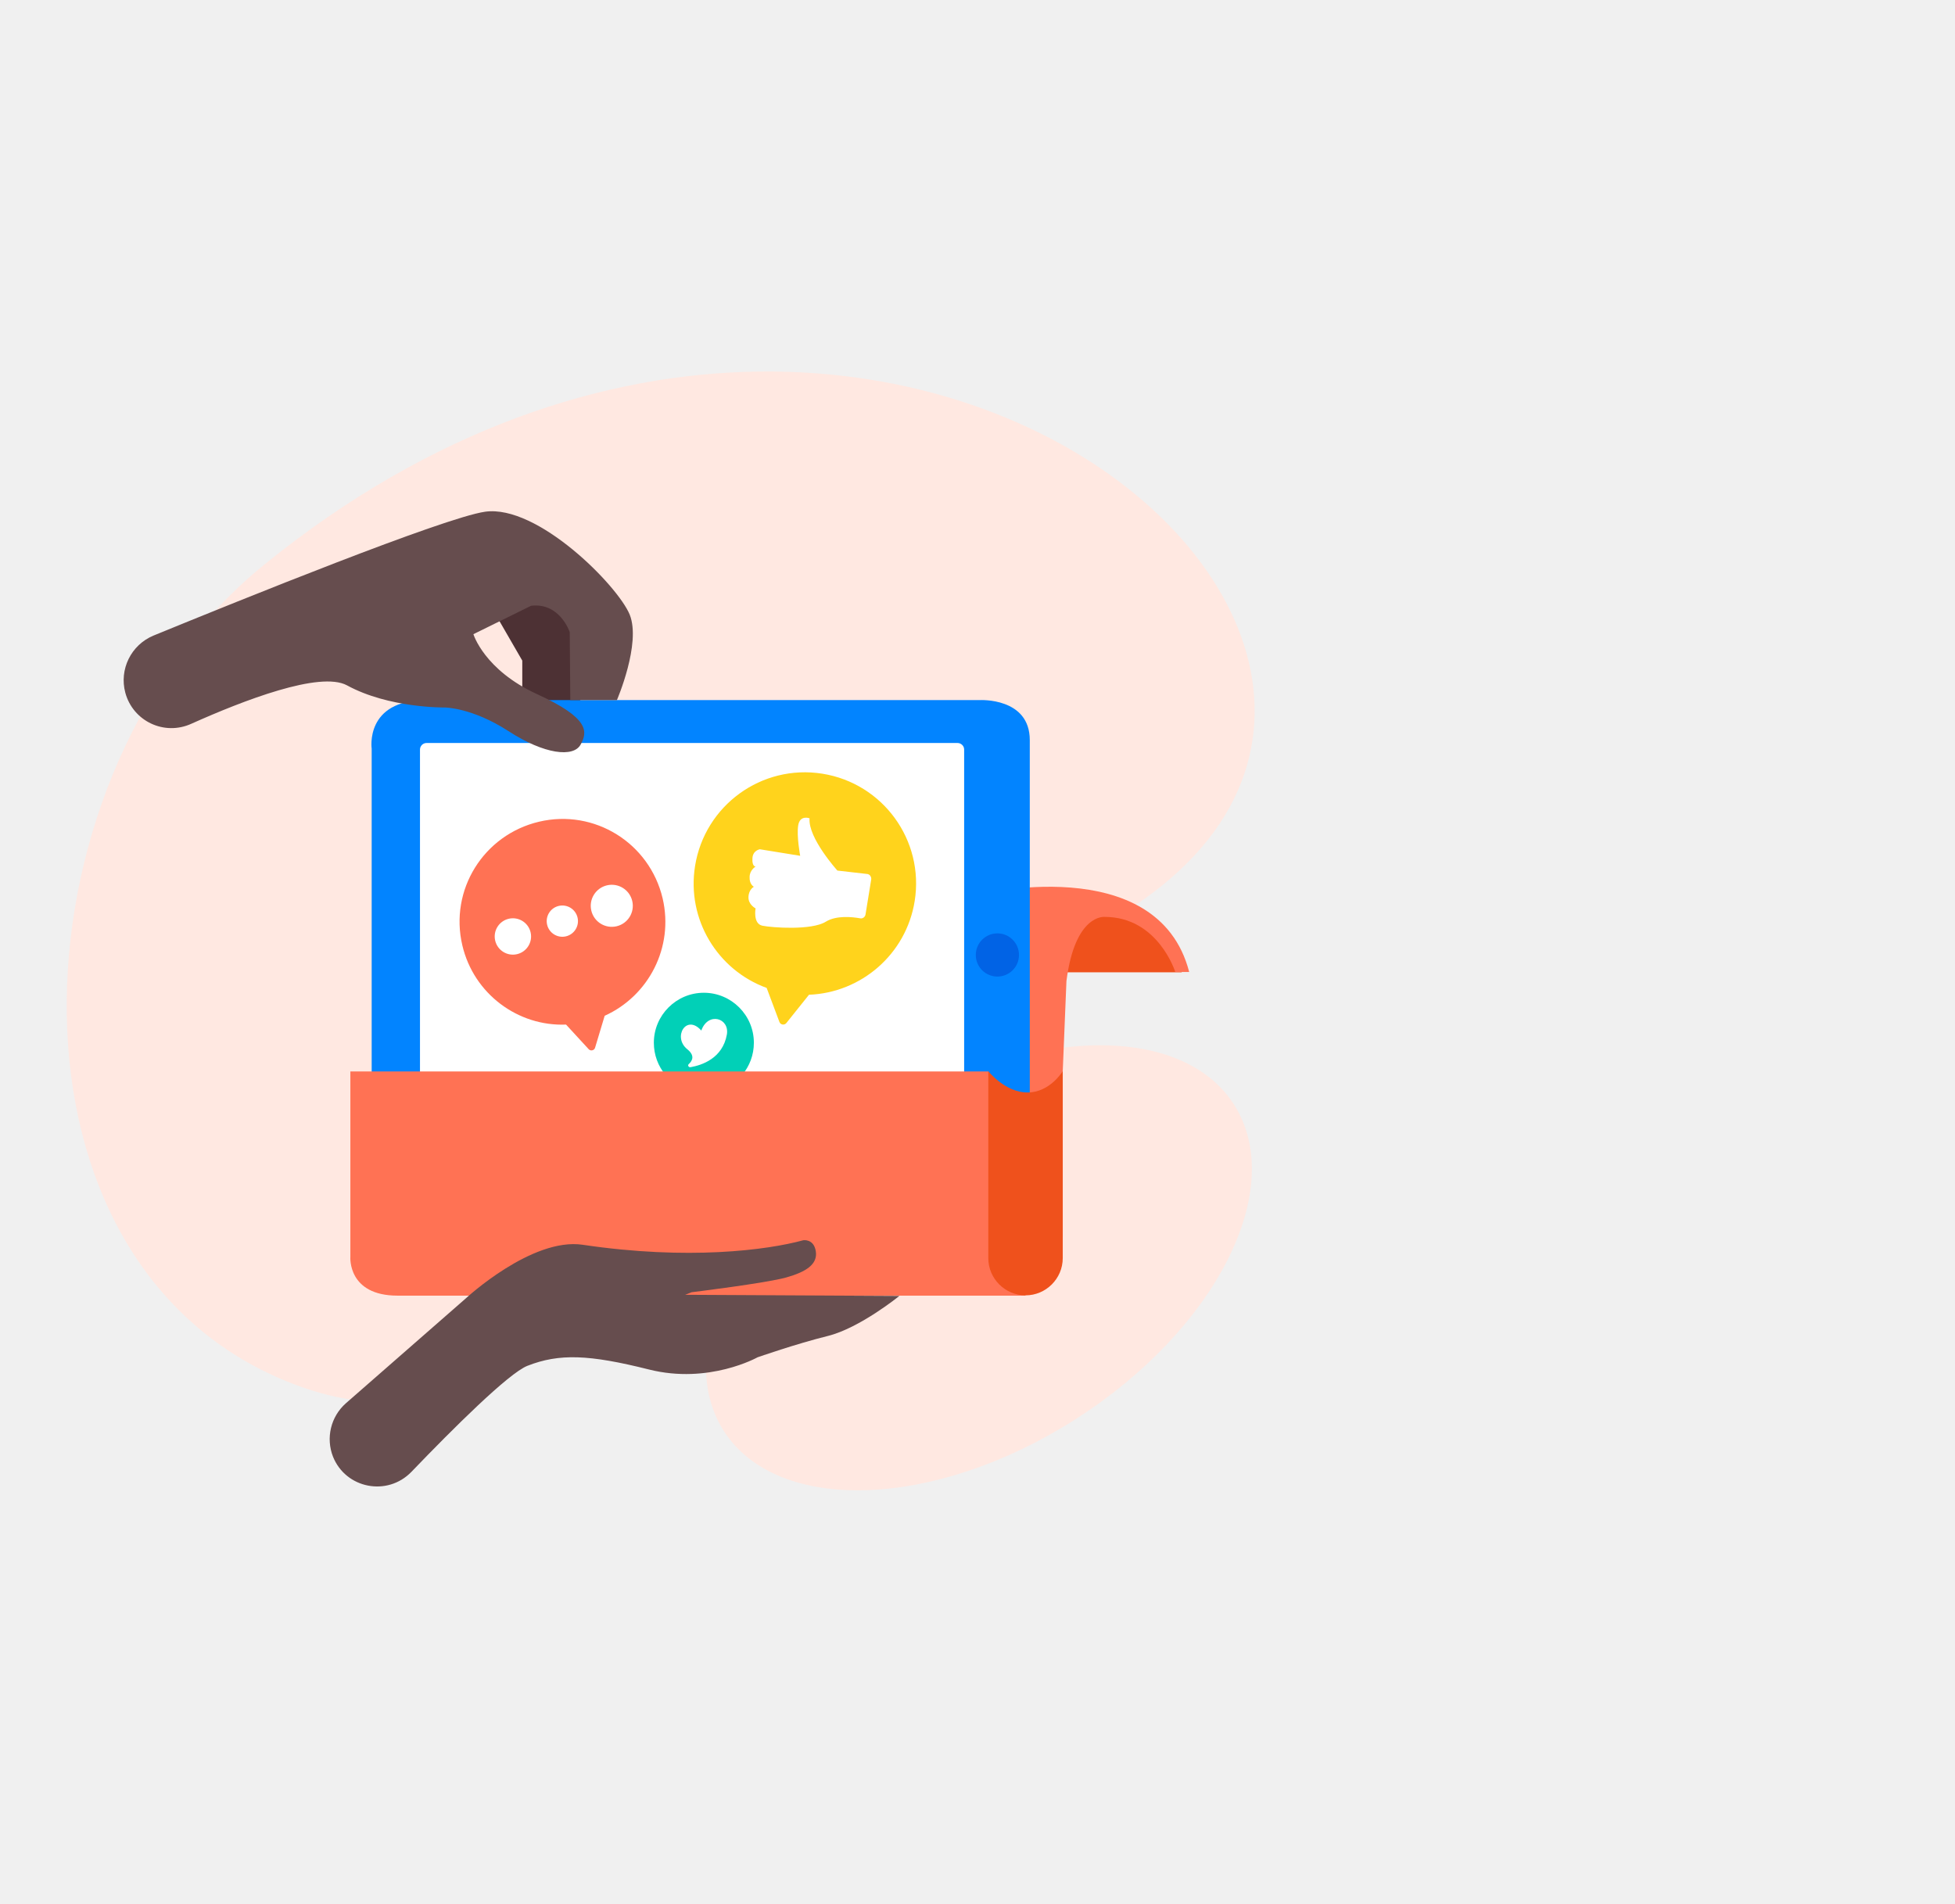
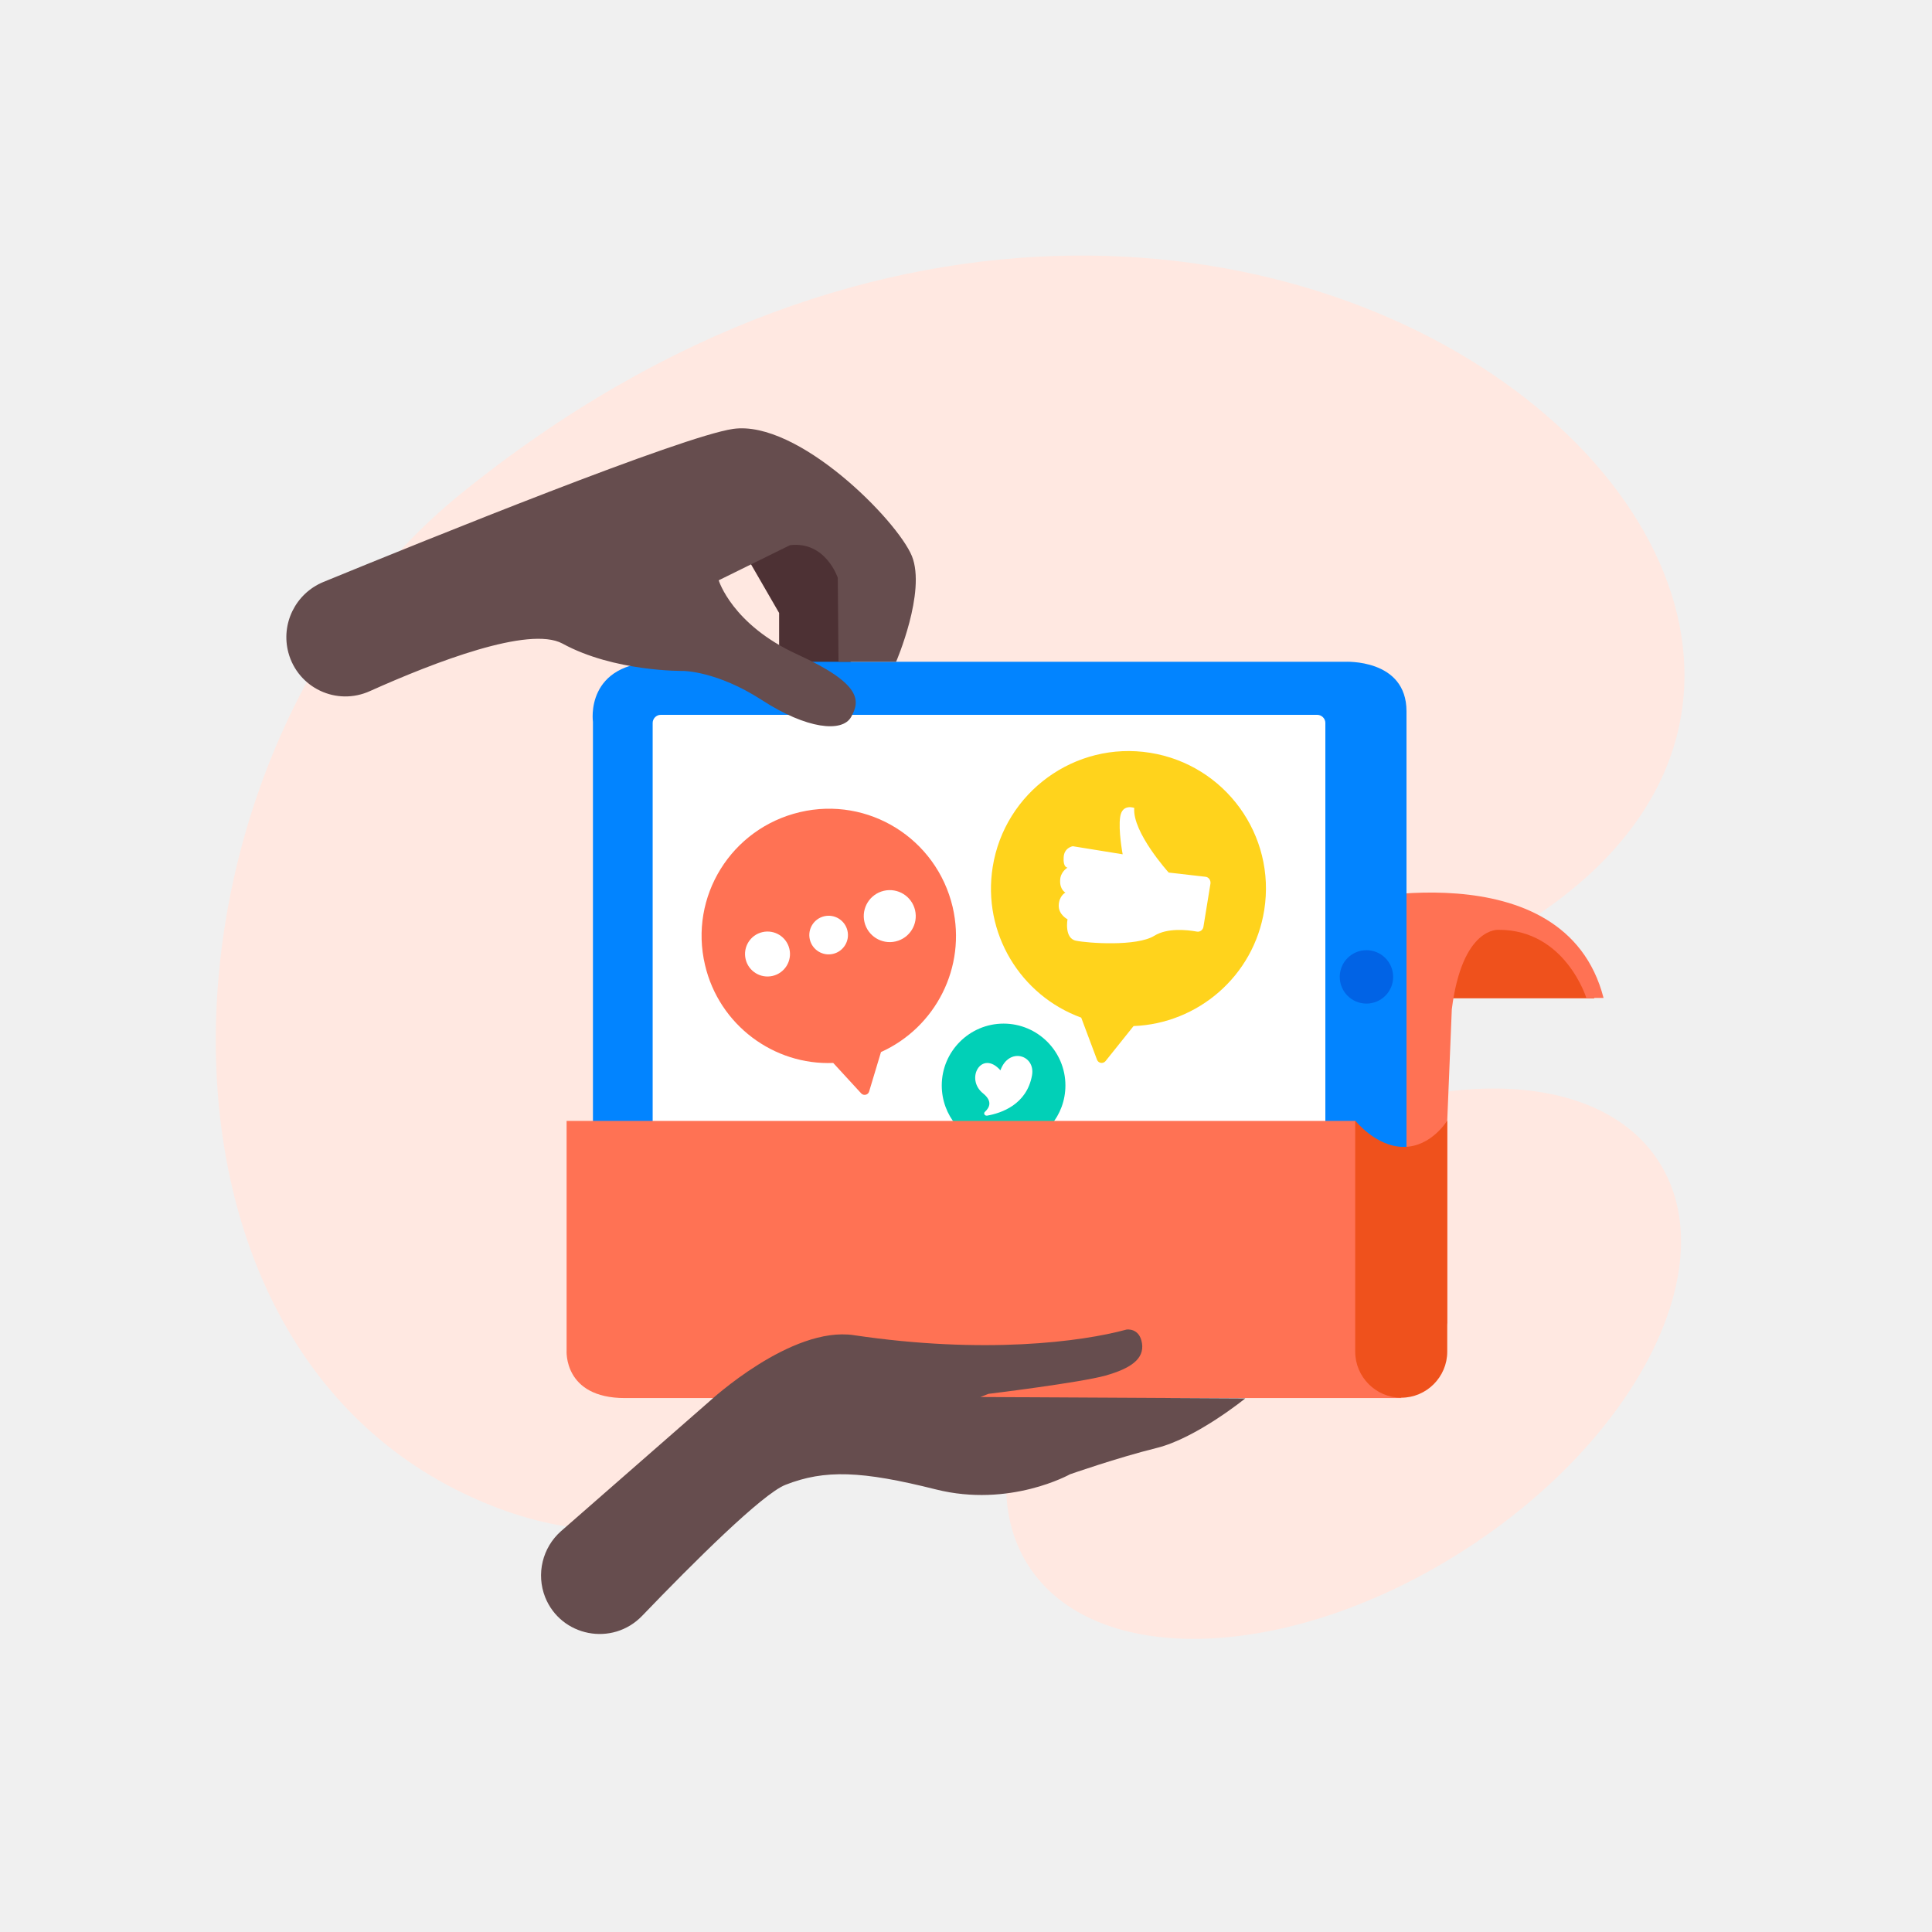
- <svg xmlns="http://www.w3.org/2000/svg" version="1.1" id="Layer_1" x="0px" y="0px" viewBox="0 0 688 670" enable-background="new 0 0 688 670" xml:space="preserve">
-   <path fill="#FFE8E1" d="M310.5,392.9c-49.6,31.7-74.6,81.2-55.8,110.7c18.8,29.4,74.2,27.6,123.8-4.1  c49.6-31.7,74.6-81.2,55.8-110.7C415.6,359.4,360.1,361.2,310.5,392.9z M336.2,345.8c256.2-69.6-6.1-339.5-243.3-147  C4.6,270.5-5.8,440.1,98.6,485.2C203,530.3,226.5,375.6,336.2,345.8z" />
-   <polygon fill="#4D3134" points="174.5,216.4 183.8,232.5 183.8,241.7 186.6,251.4 198.4,251.4 210.2,241.3 208.2,215.2 198.9,206.9   180.8,207.9 " />
-   <polygon fill="#EF511C" points="372.4,342.2 415.9,342.2 411.9,335.3 401.4,324.1 382.4,319.2 373.3,325.7 " />
-   <path fill="#FF7254" d="M343.5,315c0,0,63.9-16,75,27.1h-4.9c0,0-6-19.4-24.9-19.4c0,0-10.4-1.1-13.4,22.6l-1.3,31.7l0,58.2  L343.5,315z" />
-   <path fill="#0284FF" d="M130.8,381.6V263.5c0,0-2.5-17.1,19.1-17.1h194.9c0,0,17.6-1,17.6,14.1v141.2H130.7L130.8,381.6z" />
-   <path fill="#FFFFFF" d="M337,389.6H150.1c-1.2,0-2.3-1-2.3-2.3V263.8c0-1.2,1-2.3,2.3-2.3H337c1.2,0,2.3,1,2.3,2.3v123.6  C339.3,388.6,338.3,389.6,337,389.6z" />
-   <path fill="#FF7254" d="M233.2,316.2c-4.6-19.5-24-31.6-43.5-27s-31.6,24-27,43.5c4,17.1,19.6,28.6,36.5,27.9l8,8.7  c0.7,0.7,1.9,0.4,2.2-0.5l3.4-11.3C228.3,350.5,237.2,333.4,233.2,316.2z" />
-   <ellipse transform="matrix(0.9737 -0.2277 0.2277 0.9737 -70.3073 49.756)" fill="#FFFFFF" cx="180.5" cy="329.6" rx="6.4" ry="6.4" />
-   <ellipse transform="matrix(0.9737 -0.2277 0.2277 0.9737 -68.6196 53.5807)" fill="#FFFFFF" cx="197.9" cy="324.2" rx="5.5" ry="5.5" />
-   <ellipse transform="matrix(0.9737 -0.2277 0.2277 0.9737 -66.9319 57.4055)" fill="#FFFFFF" cx="215.3" cy="318.8" rx="7.4" ry="7.4" />
-   <path fill="#01D0B7" d="M265.3,367c0-9.7-7.9-17.6-17.6-17.6c-9.7,0-17.6,7.9-17.6,17.6c0,8.6,6.1,15.7,14.2,17.3l2.8,5  c0.2,0.4,0.9,0.4,1.1,0l2.8-5C259.2,382.7,265.3,375.6,265.3,367z" />
-   <path fill="#FFFFFF" d="M246.8,362.7c-5.3-6-10.2,2.4-4.9,6.6c2.7,2.2,1.8,4,0.5,5.2c-0.5,0.4-0.1,1.2,0.6,1.1  c4-0.7,11.3-3.1,12.8-11.5C256.8,358.3,249.2,356,246.8,362.7z" />
-   <path fill="#FFD31C" d="M321.9,317.1c3.4-21.4-11.2-41.4-32.5-44.8c-21.4-3.4-41.4,11.2-44.8,32.5c-3,18.8,7.9,36.6,25.2,42.9  l4.5,12c0.4,1,1.7,1.2,2.4,0.4l8-10C303,349.4,318.9,335.9,321.9,317.1z" />
-   <path fill="#FFFFFF" d="M294.7,306.4c0,0-10.4-11.5-9.8-18.4c0,0-3.4-1.3-4,2.5c-0.6,3.8,0.7,10.7,0.7,10.7l-14.2-2.3  c0,0-2.5,0.4-2.6,3.2c-0.2,2.9,1.1,2.9,1.1,2.9s-2.1,1.2-2.1,3.7c-0.1,2.6,1.5,3.4,1.5,3.4s-1.8,0.9-1.9,3.6c-0.1,2.7,2.5,4,2.5,4  s-1,5.4,2.4,6.1c3.4,0.7,17.3,1.7,22.3-1.4c3.7-2.3,9.3-1.7,12.1-1.2c0.9,0.2,1.8-0.5,1.9-1.4l2-12.3c0.1-0.9-0.5-1.8-1.4-1.9  L294.7,306.4z" />
-   <circle fill="#0163E5" cx="351" cy="336.1" r="7.6" />
-   <path fill="#FF7254" d="M123.3,377.1v65.3c0,0-1,13.6,16.6,13.6h221.1l-13.1-13.1v-65.8H123.3z" />
-   <path fill="#EF511C" d="M374,442.8c0,7.2-5.9,13.1-13.1,13.1s-13.1-5.9-13.1-13.1v-65.8c0,0,5.9,7.5,13.8,7.5s12.4-7.5,12.4-7.5  L374,442.8z" />
-   <path fill="#664D4E" d="M44.1,243.8c-2.2-8.2,2-16.8,9.9-20.1c30.5-12.5,102.2-41.5,116.7-43.6c18.5-2.6,46.7,26,50.9,36.2  c4.1,10.2-4.5,30.1-4.5,30.1h-16.4l-0.2-23.9c0,0-3.4-10.5-13.6-9.3l-20.3,10c0,0,3.8,12.6,22.4,21.1s17.8,13.3,15.3,17.8  c-2.5,4.5-12.6,3.5-25.4-4.8s-22.4-8.3-22.4-8.3s-19.6,0.3-34.4-7.8c-9.5-5.1-36.4,5.3-54.7,13.5C57.8,259.1,46.8,253.8,44.1,243.8  L44.1,243.8z" />
-   <path fill="#664D4E" d="M117.2,512.7c-2.6-6.6-0.8-14.1,4.5-18.8l42.3-37c0,0,23.2-21.5,41.1-18.8c37,5.5,64.8,1.9,77.6-1.6  c0,0,3.7-0.6,4.4,3.9c0.7,4.5-3.3,7.2-10.4,9.2s-33.3,5.2-33.3,5.2l-2.3,0.9l75.4,0.4c0,0-13.9,11.3-25.2,14.1  c-11.3,2.8-24.7,7.5-24.7,7.5s-17.1,9.6-38.2,4.3s-31.6-5.7-42.8-1.3c-6.6,2.6-26.1,22-40.8,37.3  C136.3,526.8,121.7,523.9,117.2,512.7L117.2,512.7z" />
-   <rect x="0" fill="none" width="688" height="670" />
+ <svg xmlns="http://www.w3.org/2000/svg" version="1.1" id="Layer_1" x="0px" y="0px" viewBox="0 0 550 550" enable-background="new 0 0 550 550" xml:space="preserve">
+   <path fill="#FFE8E1" d="M348.5,334.9c-49.6,31.7-74.6,81.2-55.8,110.7s74.2,27.6,123.8-4.1c49.6-31.7,74.6-81.2,55.8-110.7  C453.6,301.4,398.1,303.2,348.5,334.9z M374.2,287.8c256.2-69.6-6.1-339.5-243.3-147c-88.3,71.7-98.8,241.4,5.6,286.4  C241,472.3,264.5,317.6,374.2,287.8z" />
+   <polygon fill="#4D3134" points="212.5,158.4 221.8,174.5 221.8,183.7 224.6,193.4 236.4,193.4 248.2,183.3 246.2,157.2 236.9,148.9   218.8,149.9 " />
+   <polygon fill="#EF511C" points="410.4,284.2 453.9,284.2 449.9,277.3 439.4,266.1 420.4,261.2 411.3,267.7 " />
+   <path fill="#FF7254" d="M381.5,257c0,0,63.9-16,75,27.1h-4.9c0,0-6-19.4-24.9-19.4c0,0-10.4-1.1-13.4,22.6l-1.3,31.7l0,58.2  L381.5,257z" />
+   <path fill="#0284FF" d="M168.8,323.6V205.5c0,0-2.5-17.1,19.1-17.1h194.9c0,0,17.6-1,17.6,14.1v141.2H168.7L168.8,323.6z" />
+   <path fill="#FFFFFF" d="M375,331.6H188.1c-1.2,0-2.3-1-2.3-2.3V205.8c0-1.2,1-2.3,2.3-2.3H375c1.2,0,2.3,1,2.3,2.3v123.6  C377.3,330.6,376.3,331.6,375,331.6z" />
+   <path fill="#FF7254" d="M271.2,258.2c-4.6-19.5-24-31.6-43.5-27c-19.5,4.6-31.6,24-27,43.5c4,17.1,19.6,28.6,36.5,27.9l8,8.7  c0.7,0.7,1.9,0.4,2.2-0.5l3.4-11.3C266.3,292.5,275.2,275.4,271.2,258.2z" />
+   <ellipse transform="matrix(0.9737 -0.2277 0.2277 0.9737 -56.1028 56.8849)" fill="#FFFFFF" cx="218.5" cy="271.6" rx="6.4" ry="6.4" />
+   <ellipse transform="matrix(0.9737 -0.2277 0.2277 0.9737 -54.4151 60.7096)" fill="#FFFFFF" cx="235.9" cy="266.2" rx="5.5" ry="5.5" />
+   <ellipse transform="matrix(0.9737 -0.2277 0.2277 0.9737 -52.7274 64.5344)" fill="#FFFFFF" cx="253.3" cy="260.8" rx="7.4" ry="7.4" />
+   <path fill="#01D0B7" d="M303.3,309c0-9.7-7.9-17.6-17.6-17.6s-17.6,7.9-17.6,17.6c0,8.6,6.1,15.7,14.2,17.3l2.8,5  c0.2,0.4,0.9,0.4,1.1,0l2.8-5C297.2,324.7,303.3,317.6,303.3,309z" />
+   <path fill="#FFFFFF" d="M284.8,304.7c-5.3-6-10.2,2.4-4.9,6.6c2.7,2.2,1.8,4,0.5,5.2c-0.5,0.4-0.1,1.2,0.6,1.1  c4-0.7,11.3-3.1,12.8-11.5C294.8,300.3,287.2,298,284.8,304.7z" />
+   <path fill="#FFD31C" d="M359.9,259.1c3.4-21.4-11.2-41.4-32.5-44.8s-41.4,11.2-44.8,32.5c-3,18.8,7.9,36.6,25.2,42.9l4.5,12  c0.4,1,1.7,1.2,2.4,0.4l8-10C341,291.4,356.9,277.9,359.9,259.1z" />
+   <path fill="#FFFFFF" d="M332.7,248.4c0,0-10.4-11.5-9.8-18.4c0,0-3.4-1.3-4,2.5c-0.6,3.8,0.7,10.7,0.7,10.7l-14.2-2.3  c0,0-2.5,0.4-2.6,3.2c-0.2,2.9,1.1,2.9,1.1,2.9s-2.1,1.2-2.1,3.7c-0.1,2.6,1.5,3.4,1.5,3.4s-1.8,0.9-1.9,3.6c-0.1,2.7,2.5,4,2.5,4  s-1,5.4,2.4,6.1c3.4,0.7,17.3,1.7,22.3-1.4c3.7-2.3,9.3-1.7,12.1-1.2c0.9,0.2,1.8-0.5,1.9-1.4l2-12.3c0.1-0.9-0.5-1.8-1.4-1.9  L332.7,248.4z" />
+   <circle fill="#0163E5" cx="389" cy="278.1" r="7.6" />
+   <path fill="#FF7254" d="M161.3,319.1v65.3c0,0-1,13.6,16.6,13.6h221.1l-13.1-13.1v-65.8H161.3z" />
+   <path fill="#EF511C" d="M412,384.8c0,7.2-5.9,13.1-13.1,13.1s-13.1-5.9-13.1-13.1v-65.8c0,0,5.9,7.5,13.8,7.5s12.4-7.5,12.4-7.5  L412,384.8z" />
+   <path fill="#664D4E" d="M82.1,185.8c-2.2-8.2,2-16.8,9.9-20.1c30.5-12.5,102.2-41.5,116.7-43.6c18.5-2.6,46.7,26,50.9,36.2  c4.1,10.2-4.5,30.1-4.5,30.1h-16.4l-0.2-23.9c0,0-3.4-10.5-13.6-9.3l-20.3,10c0,0,3.8,12.6,22.4,21.1s17.8,13.3,15.3,17.8  c-2.5,4.5-12.6,3.5-25.4-4.8s-22.4-8.3-22.4-8.3s-19.6,0.3-34.4-7.8c-9.5-5.1-36.4,5.3-54.7,13.5C95.8,201.1,84.8,195.8,82.1,185.8  L82.1,185.8z" />
+   <path fill="#664D4E" d="M155.2,454.7c-2.6-6.6-0.8-14.1,4.5-18.8l42.3-37c0,0,23.2-21.5,41.1-18.8c37,5.5,64.8,1.9,77.6-1.6  c0,0,3.7-0.6,4.4,3.9c0.7,4.5-3.3,7.2-10.4,9.2s-33.3,5.2-33.3,5.2l-2.3,0.9l75.4,0.4c0,0-13.9,11.3-25.2,14.1  c-11.3,2.8-24.7,7.5-24.7,7.5s-17.1,9.6-38.2,4.3s-31.6-5.7-42.8-1.3c-6.6,2.6-26.1,22-40.8,37.3  C174.3,468.8,159.7,465.9,155.2,454.7L155.2,454.7z" />
</svg>
